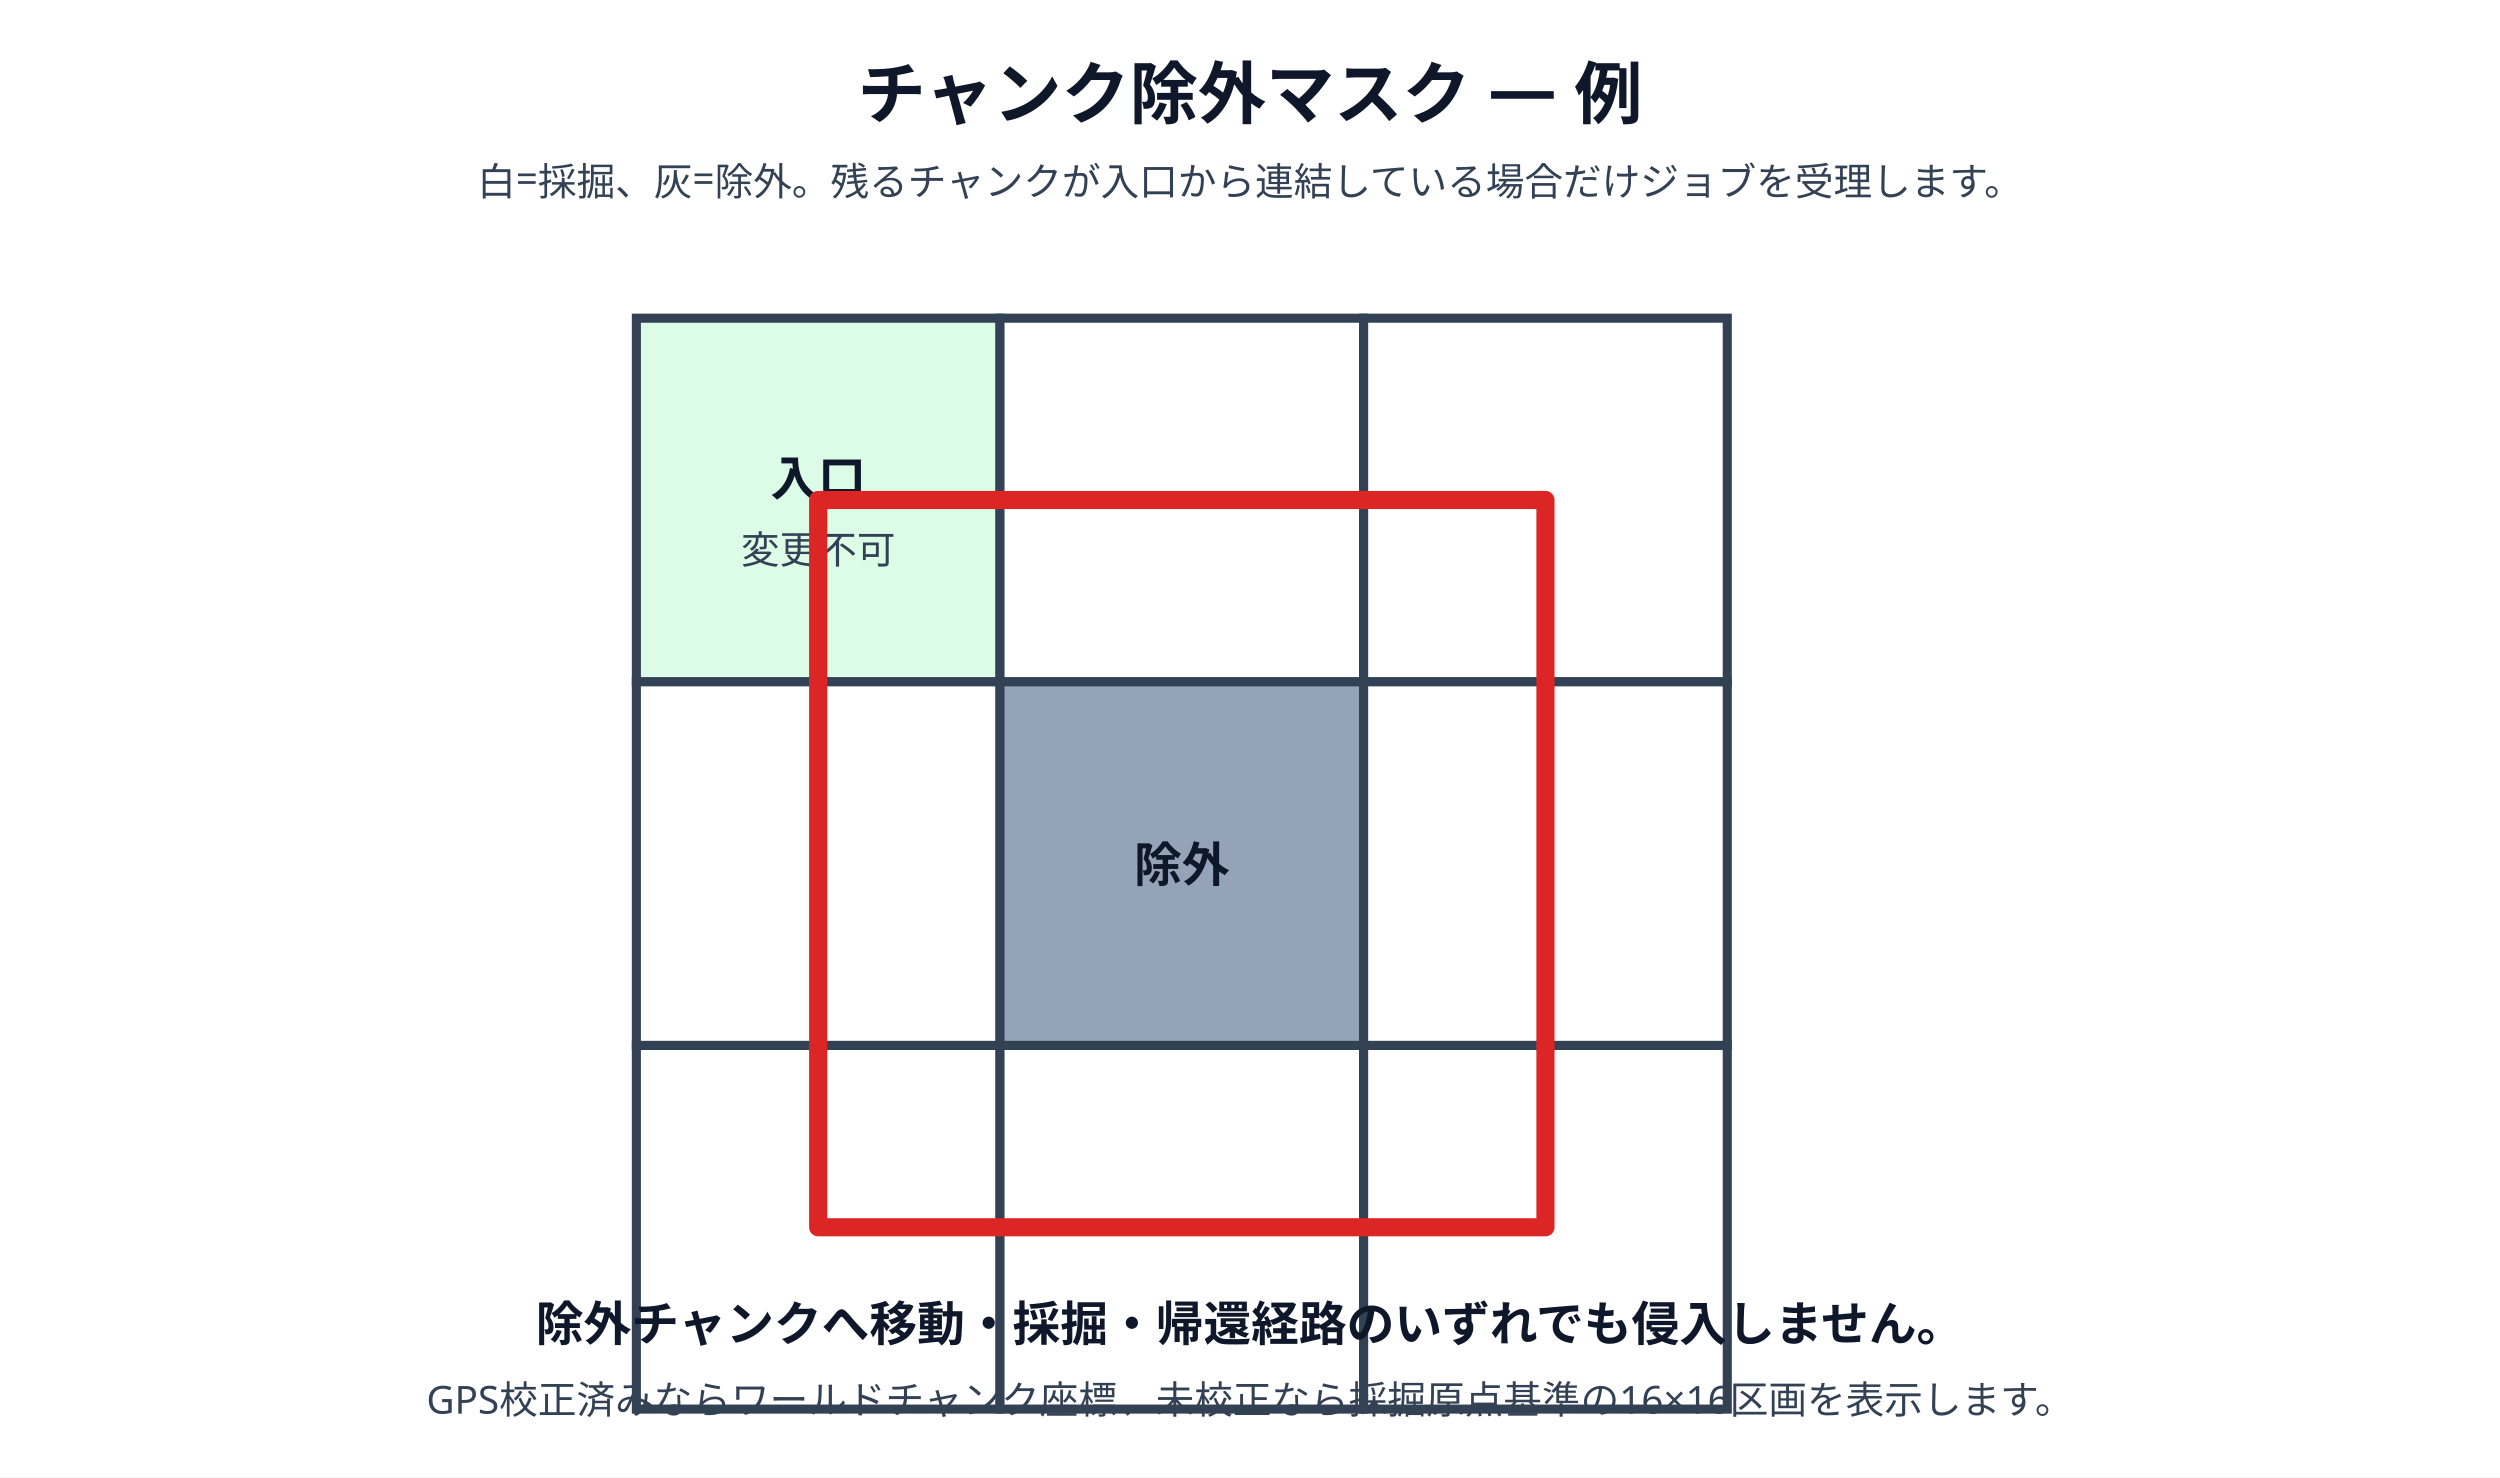
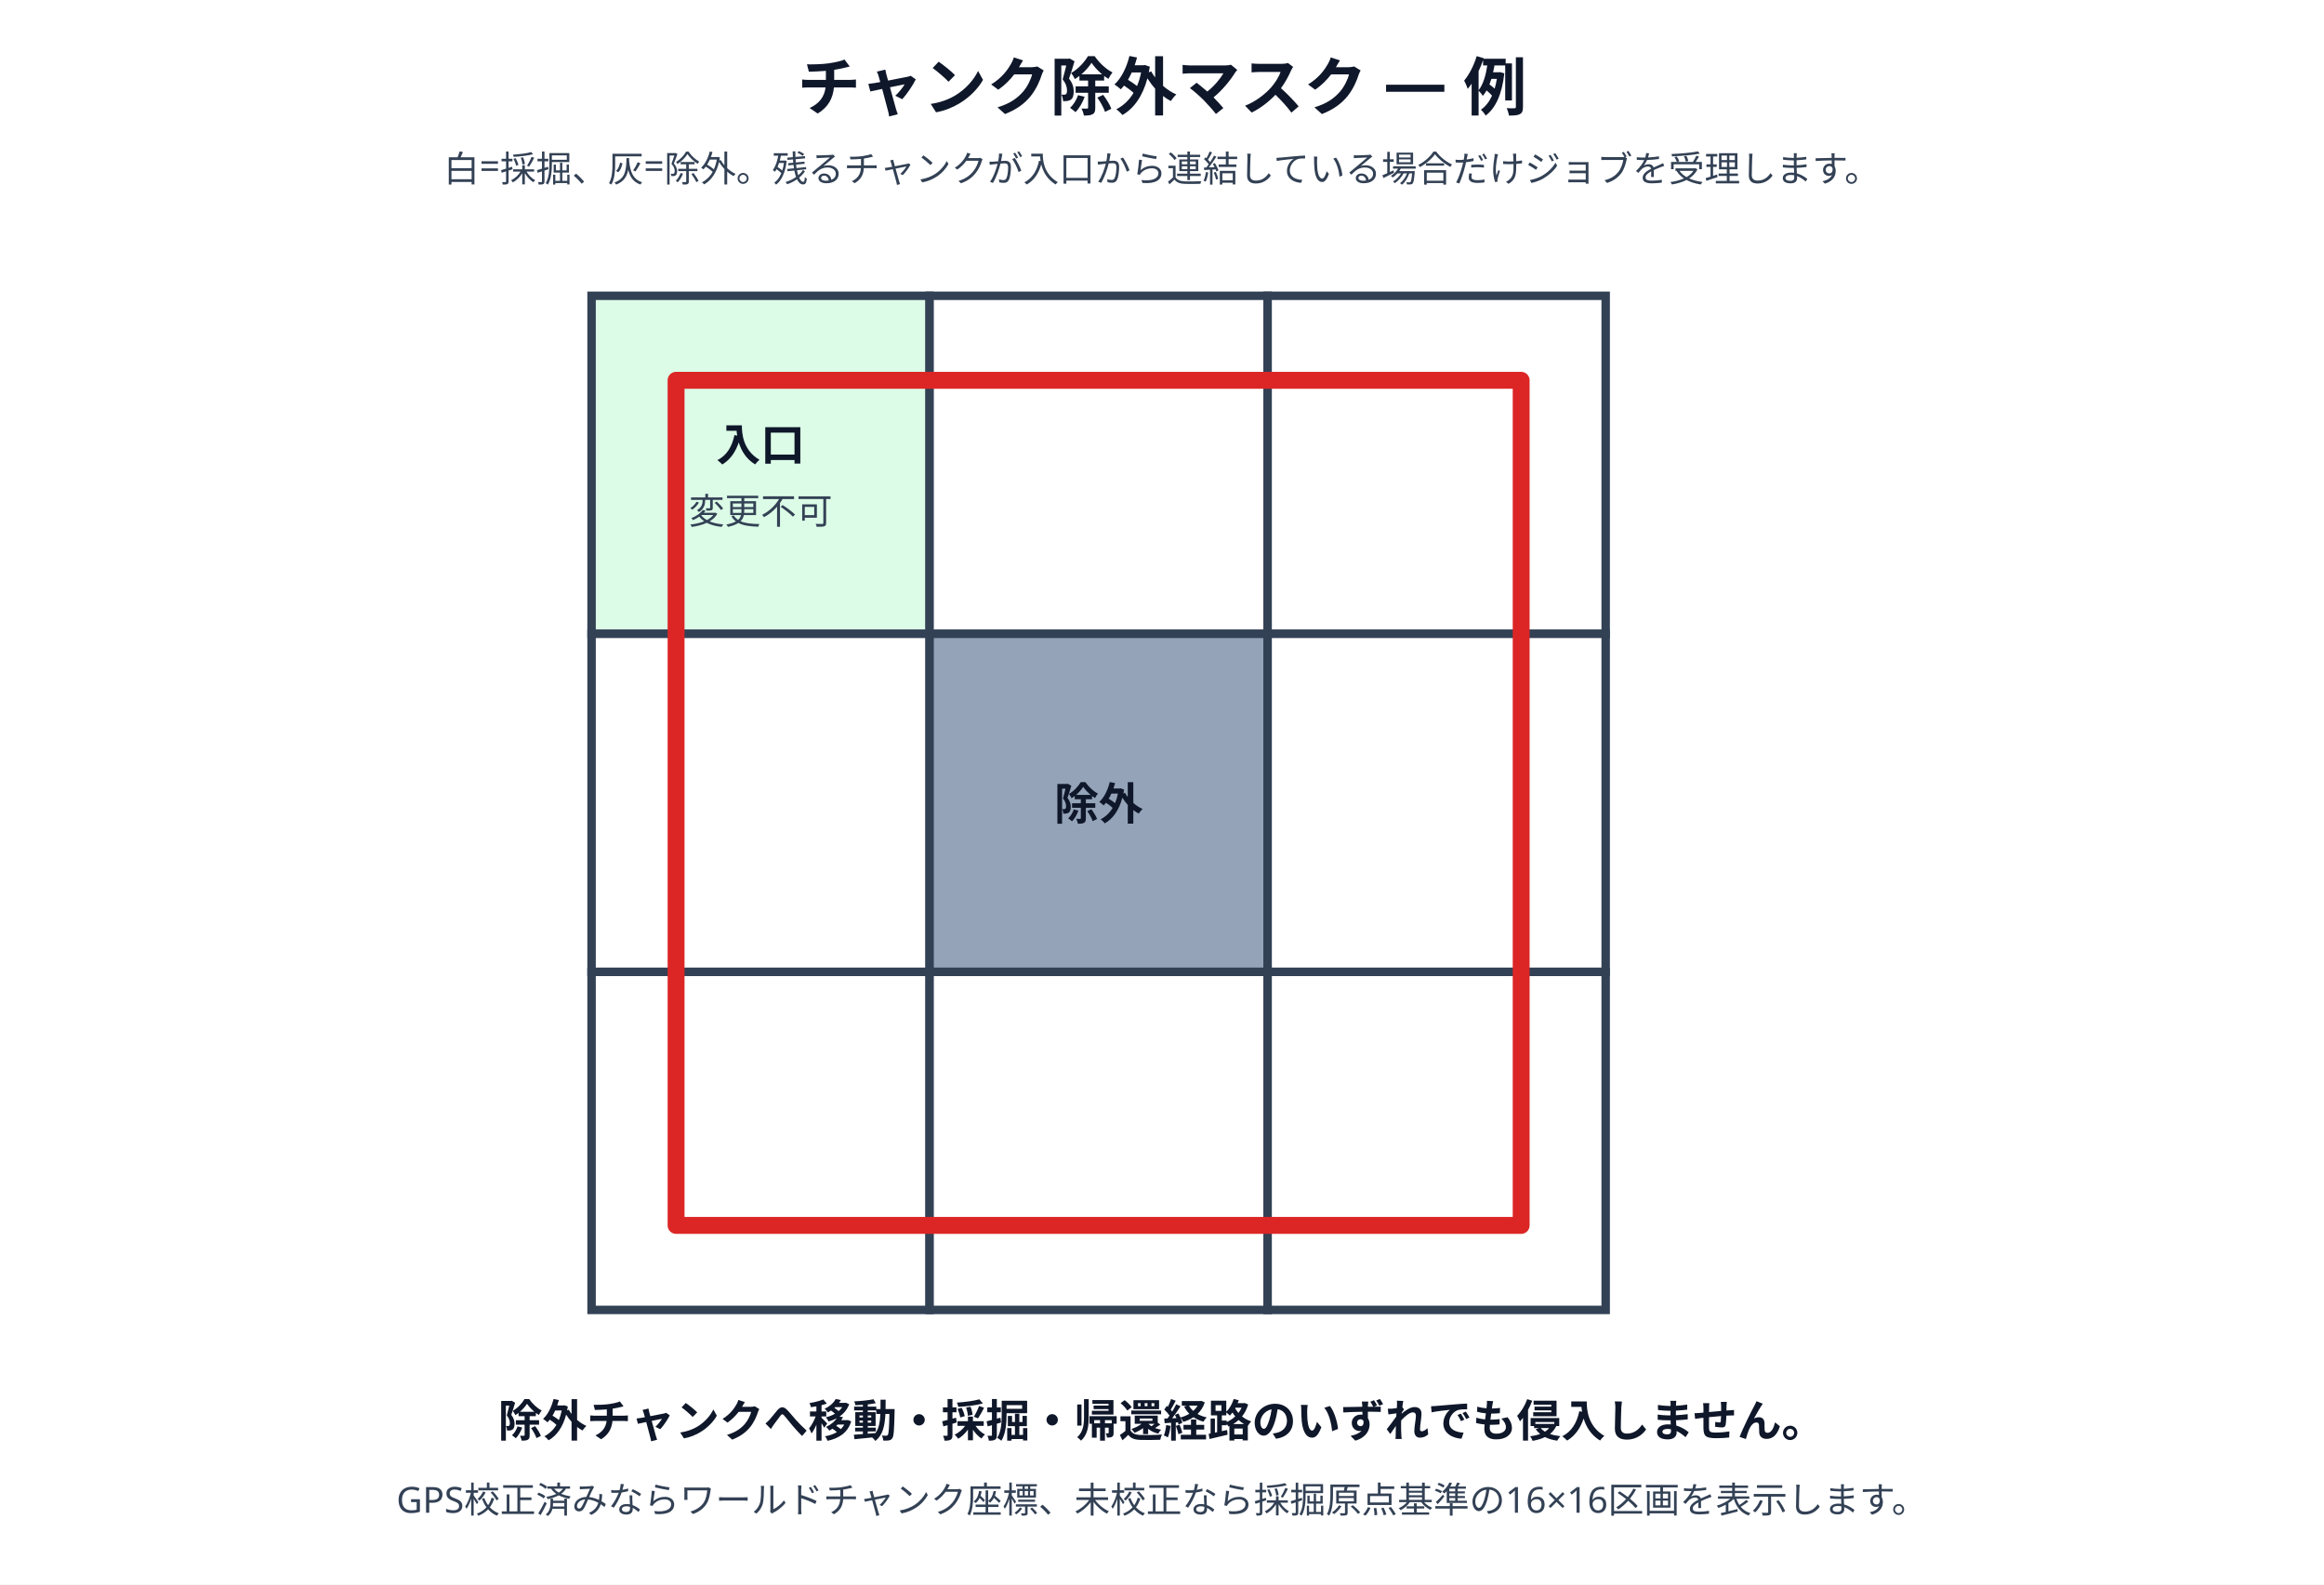
- <svg xmlns="http://www.w3.org/2000/svg" width="1100" height="650" viewBox="0 0 1100 650" role="img" aria-labelledby="title desc">
+ <svg xmlns="http://www.w3.org/2000/svg" width="1100" height="750" viewBox="0 0 1100 750" role="img" aria-labelledby="title desc">
  <defs>
    <style>.h{font:700 30px sans-serif;fill:#0f172a}.l{font:600 21px sans-serif;fill:#0f172a}.s{font:17px sans-serif;fill:#334155}.chunk{stroke:#334155;stroke-width:4}.route{stroke:#dc2626;stroke-width:8;fill:none;stroke-linecap:round;stroke-linejoin:round}</style>
  </defs>
-   <rect width="1100" height="650" fill="#fff" />
+   <rect width="1100" height="750" fill="#fff" />
  <text x="550" y="52" text-anchor="middle" class="h">チャンク除外マスク — 例</text>
  <text x="550" y="86" text-anchor="middle" class="s">白=採掘、灰=除外。残るチャンクが入口から連結している場合だけジョブを受理します。</text>
  <g transform="translate(280,140)" data-grid-cell="160" data-grid-origin-x="280" data-grid-origin-y="140">
    <rect class="chunk" x="0" y="0" width="160" height="160" fill="#dcfce7" />
-     <text x="80" y="78" text-anchor="middle" class="l">入口</text>
-     <text x="80" y="108" text-anchor="middle" class="s">変更不可</text>
    <rect class="chunk" x="160" y="0" width="160" height="160" fill="#fff" />
    <rect class="chunk" x="320" y="0" width="160" height="160" fill="#fff" />
    <rect class="chunk" x="0" y="160" width="160" height="160" fill="#fff" />
    <rect class="chunk" x="160" y="160" width="160" height="160" fill="#94a3b8" />
    <text x="240" y="248" text-anchor="middle" class="l" fill="#fff">除外</text>
    <rect class="chunk" x="320" y="160" width="160" height="160" fill="#fff" />
    <rect class="chunk" x="0" y="320" width="160" height="160" fill="#fff" />
    <rect class="chunk" x="160" y="320" width="160" height="160" fill="#fff" />
    <rect class="chunk" x="320" y="320" width="160" height="160" fill="#fff" />
-     <path class="route" d="M80 80 L240 80 L400 80 L400 240 L400 400 L240 400 L80 400 L80 240 L80 80" />
+     <path class="route" d="M40 40 L240 40 L440 40 L440 240 L440 440 L240 440 L40 440 L40 240 L40 40" />
+     <text x="80" y="78" text-anchor="middle" class="l">入口</text>
+     <text x="80" y="108" text-anchor="middle" class="s">変更不可</text>
  </g>
-   <text x="550" y="590" text-anchor="middle" class="l">除外チャンクへ移動・採掘・帰還経路のいずれでも侵入しません。</text>
-   <text x="550" y="622" text-anchor="middle" class="s">GPS校正済みならワールドチャンク座標、未校正なら採掘原点基準の16×16区画を表示します。</text>
+   <text x="550" y="680" text-anchor="middle" class="l">除外チャンクへ移動・採掘・帰還経路のいずれでも侵入しません。</text>
+   <text x="550" y="716" text-anchor="middle" class="s">GPS校正済みならワールドチャンク座標、未校正なら採掘原点基準の16×16区画を表示します。</text>
</svg>
